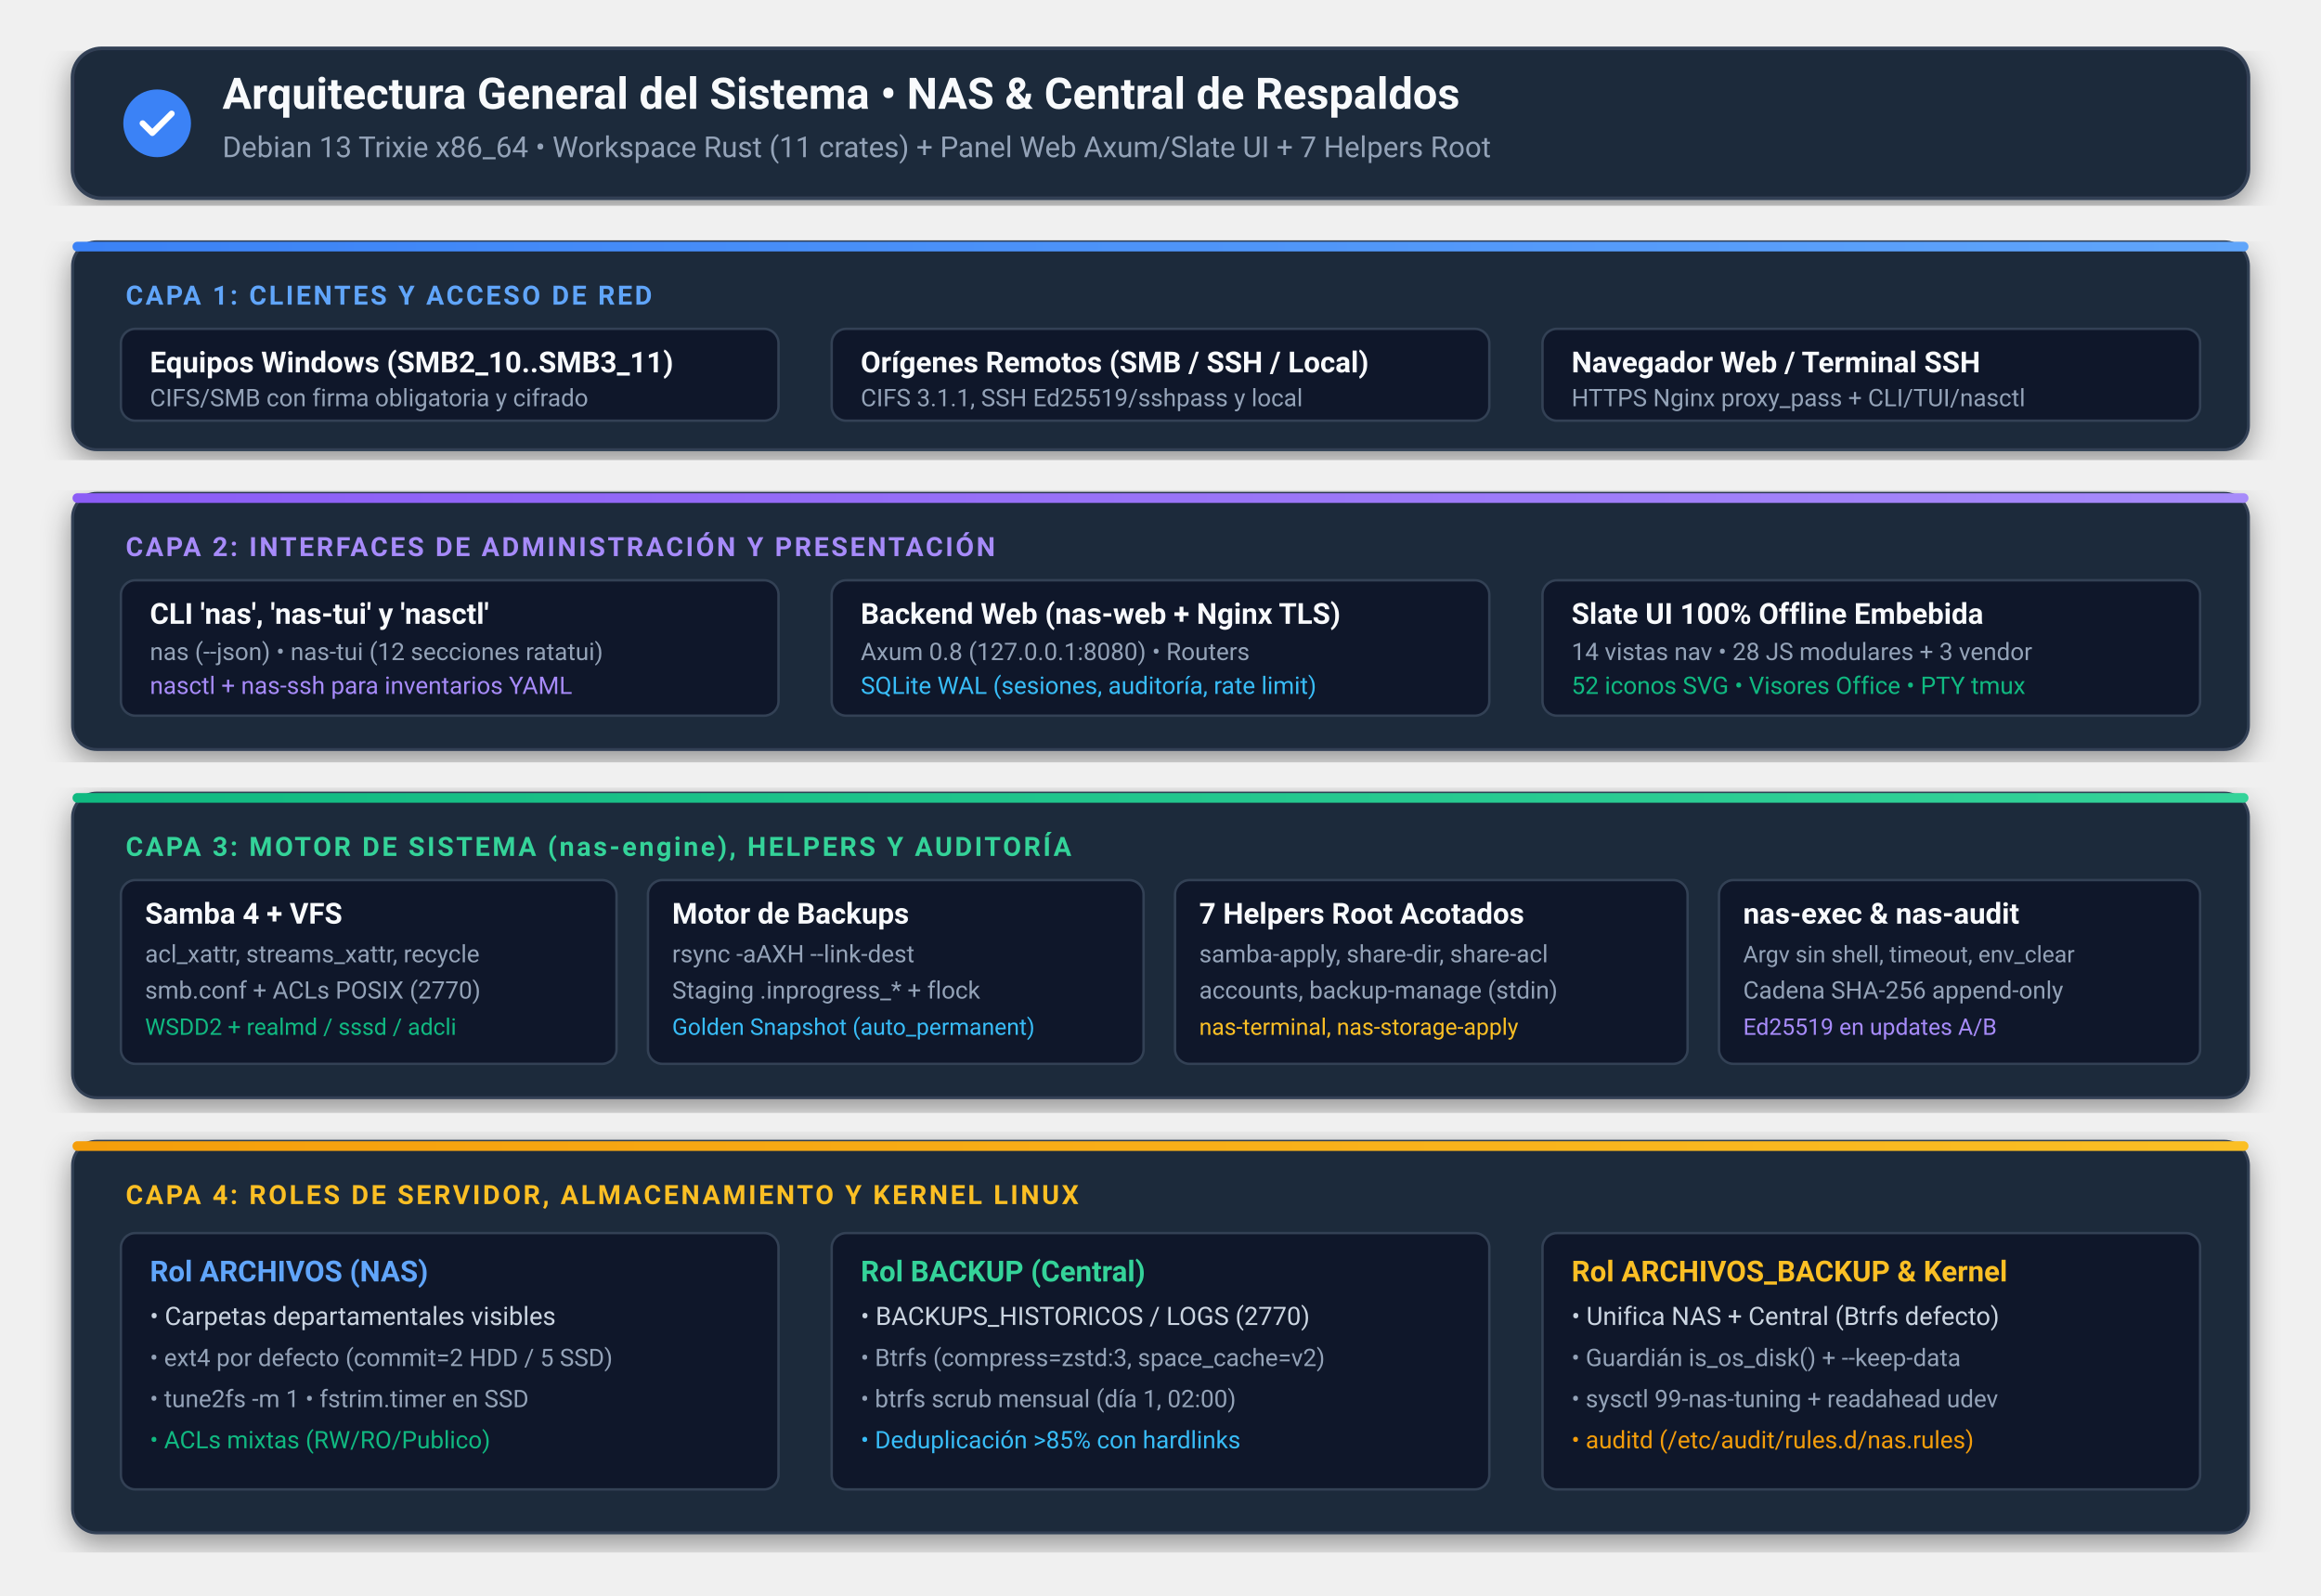
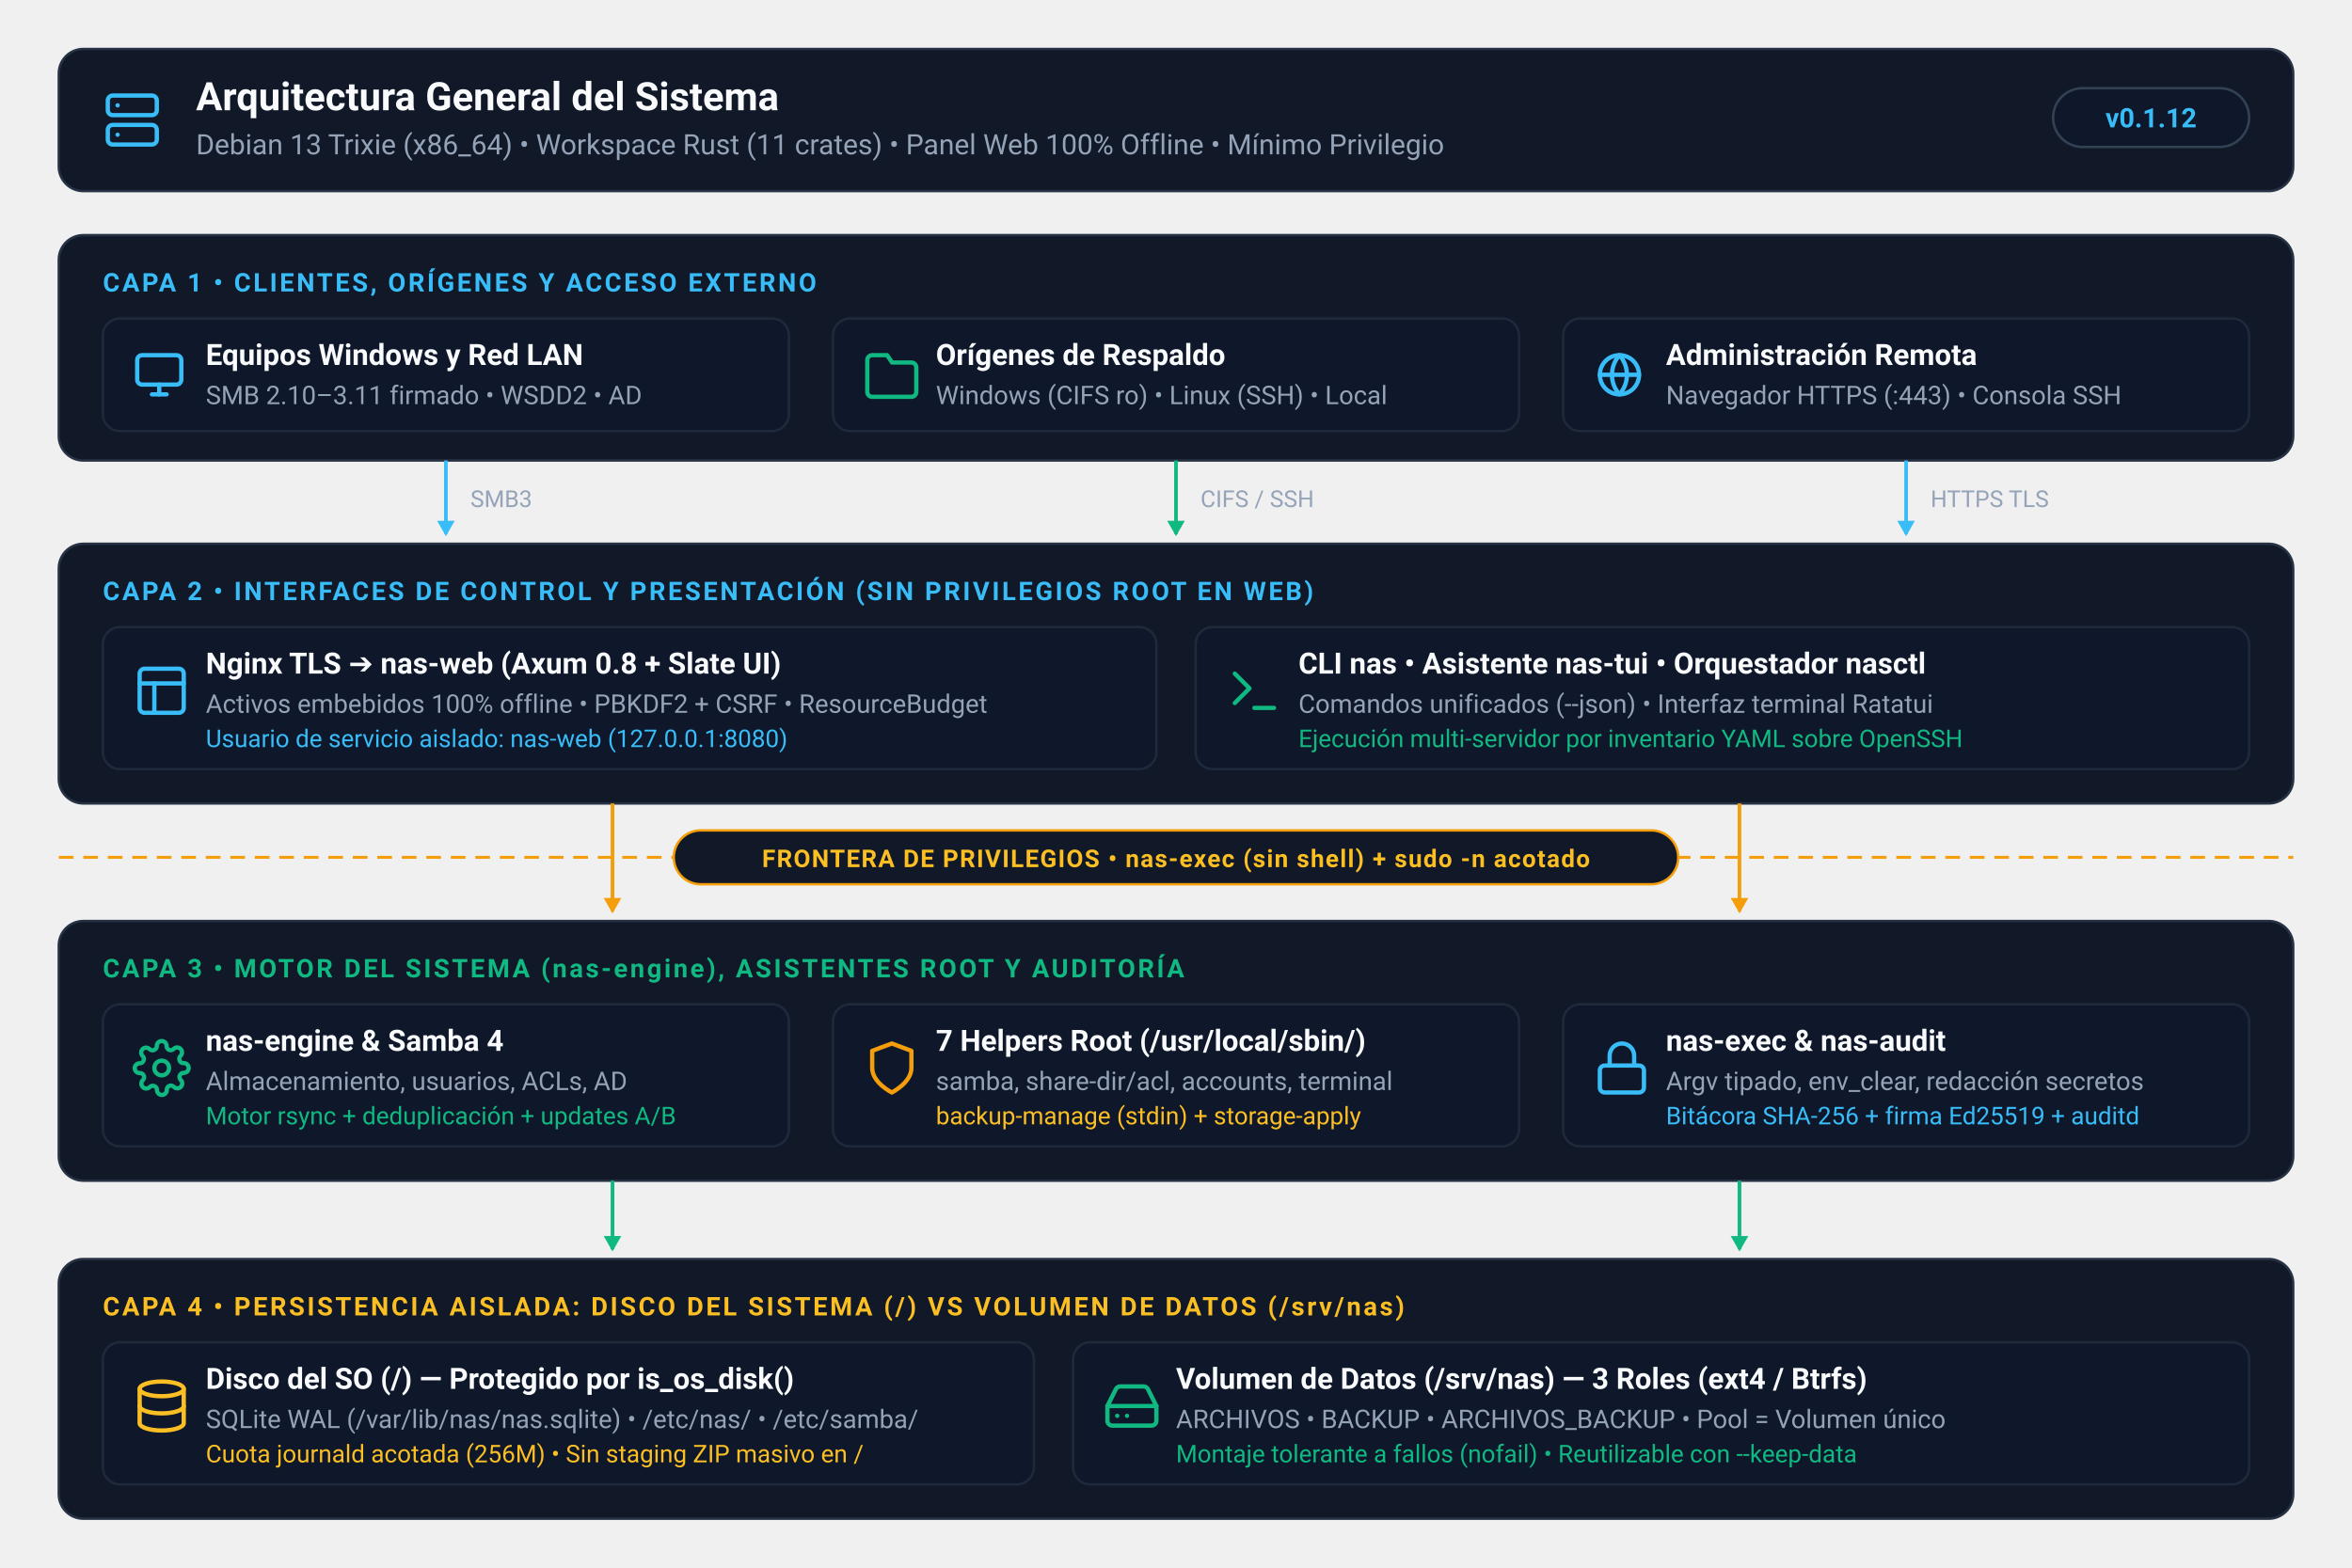
- <svg xmlns="http://www.w3.org/2000/svg" viewBox="0 0 960 660" width="100%" height="100%" style="background:#0f172a; font-family:system-ui, -apple-system, 'Segoe UI', Roboto, Helvetica, Arial, sans-serif;">
+ <svg xmlns="http://www.w3.org/2000/svg" viewBox="0 0 960 640" width="100%" height="100%" style="background:#0b1120; font-family:system-ui, -apple-system, 'Segoe UI', Roboto, Helvetica, Arial, sans-serif;">
  <defs>
-     <linearGradient id="accent-blue" x1="0%" y1="0%" x2="100%" y2="0%">
-       <stop offset="0%" stop-color="#3b82f6" />
-       <stop offset="100%" stop-color="#60a5fa" />
-     </linearGradient>
-     <linearGradient id="accent-purple" x1="0%" y1="0%" x2="100%" y2="0%">
-       <stop offset="0%" stop-color="#8b5cf6" />
-       <stop offset="100%" stop-color="#a78bfa" />
-     </linearGradient>
-     <linearGradient id="accent-green" x1="0%" y1="0%" x2="100%" y2="0%">
-       <stop offset="0%" stop-color="#10b981" />
-       <stop offset="100%" stop-color="#34d399" />
-     </linearGradient>
-     <linearGradient id="accent-amber" x1="0%" y1="0%" x2="100%" y2="0%">
-       <stop offset="0%" stop-color="#f59e0b" />
-       <stop offset="100%" stop-color="#fbbf24" />
-     </linearGradient>
-     <filter id="shadow" x="-5%" y="-5%" width="110%" height="110%">
-       <feDropShadow dx="0" dy="4" stdDeviation="6" flood-color="#000000" flood-opacity="0.4" />
-     </filter>
+     <marker id="arrow-blue" viewBox="0 0 10 10" refX="7" refY="5" markerWidth="6" markerHeight="6" orient="auto">
+       <path d="M 1 1 L 8 5 L 1 9 z" fill="#38bdf8" />
+     </marker>
+     <marker id="arrow-amber" viewBox="0 0 10 10" refX="7" refY="5" markerWidth="6" markerHeight="6" orient="auto">
+       <path d="M 1 1 L 8 5 L 1 9 z" fill="#f59e0b" />
+     </marker>
+     <marker id="arrow-green" viewBox="0 0 10 10" refX="7" refY="5" markerWidth="6" markerHeight="6" orient="auto">
+       <path d="M 1 1 L 8 5 L 1 9 z" fill="#10b981" />
+     </marker>
  </defs>
-   <rect x="30" y="20" width="900" height="62" rx="12" fill="#1e293b" stroke="#334155" stroke-width="1.5" filter="url(#shadow)" />
-   <circle cx="65" cy="51" r="14" fill="#3b82f6" />
-   <path d="M59 51 L63 55 L71 47" fill="none" stroke="#ffffff" stroke-width="2.5" stroke-linecap="round" stroke-linejoin="round" />
-   <text x="92" y="45" fill="#f8fafc" font-size="18" font-weight="700">Arquitectura General del Sistema • NAS &amp; Central de Respaldos</text>
-   <text x="92" y="65" fill="#94a3b8" font-size="12">Debian 13 Trixie x86_64 • Workspace Rust (11 crates) + Panel Web Axum/Slate UI + 7 Helpers Root</text>
-   <g transform="translate(30, 100)">
-     <rect width="900" height="86" rx="10" fill="#1e293b" stroke="#334155" stroke-width="1.2" filter="url(#shadow)" />
-     <rect x="0" y="0" width="900" height="4" rx="2" fill="url(#accent-blue)" />
-     <text x="22" y="26" fill="#60a5fa" font-size="11" font-weight="700" letter-spacing="1">CAPA 1: CLIENTES Y ACCESO DE RED</text>
-     <rect x="20" y="36" width="272" height="38" rx="6" fill="#0f172a" stroke="#334155" stroke-width="1" />
-     <text x="32" y="54" fill="#f8fafc" font-size="12" font-weight="600">Equipos Windows (SMB2_10..SMB3_11)</text>
-     <text x="32" y="68" fill="#94a3b8" font-size="10">CIFS/SMB con firma obligatoria y cifrado</text>
-     <rect x="314" y="36" width="272" height="38" rx="6" fill="#0f172a" stroke="#334155" stroke-width="1" />
-     <text x="326" y="54" fill="#f8fafc" font-size="12" font-weight="600">Orígenes Remotos (SMB / SSH / Local)</text>
-     <text x="326" y="68" fill="#94a3b8" font-size="10">CIFS 3.1.1, SSH Ed25519/sshpass y local</text>
-     <rect x="608" y="36" width="272" height="38" rx="6" fill="#0f172a" stroke="#334155" stroke-width="1" />
-     <text x="620" y="54" fill="#f8fafc" font-size="12" font-weight="600">Navegador Web / Terminal SSH</text>
-     <text x="620" y="68" fill="#94a3b8" font-size="10">HTTPS Nginx proxy_pass + CLI/TUI/nasctl</text>
+   <rect x="24" y="20" width="912" height="58" rx="10" fill="#111827" stroke="#263244" stroke-width="1" />
+   <g transform="translate(42, 37)" fill="none" stroke="#38bdf8" stroke-width="1.75" stroke-linecap="round" stroke-linejoin="round">
+     <rect x="2" y="2" width="20" height="8" rx="2" />
+     <rect x="2" y="14" width="20" height="8" rx="2" />
+     <line x1="6" y1="6" x2="6.01" y2="6" />
+     <line x1="6" y1="18" x2="6.01" y2="18" />
  </g>
-   <g transform="translate(30, 204)">
-     <rect width="900" height="106" rx="10" fill="#1e293b" stroke="#334155" stroke-width="1.2" filter="url(#shadow)" />
-     <rect x="0" y="0" width="900" height="4" rx="2" fill="url(#accent-purple)" />
-     <text x="22" y="26" fill="#a78bfa" font-size="11" font-weight="700" letter-spacing="1">CAPA 2: INTERFACES DE ADMINISTRACIÓN Y PRESENTACIÓN</text>
-     <rect x="20" y="36" width="272" height="56" rx="6" fill="#0f172a" stroke="#334155" stroke-width="1" />
-     <text x="32" y="54" fill="#f8fafc" font-size="12" font-weight="600">CLI 'nas', 'nas-tui' y 'nasctl'</text>
-     <text x="32" y="69" fill="#94a3b8" font-size="10">nas (--json) • nas-tui (12 secciones ratatui)</text>
-     <text x="32" y="83" fill="#a78bfa" font-size="10">nasctl + nas-ssh para inventarios YAML</text>
-     <rect x="314" y="36" width="272" height="56" rx="6" fill="#0f172a" stroke="#334155" stroke-width="1" />
-     <text x="326" y="54" fill="#f8fafc" font-size="12" font-weight="600">Backend Web (nas-web + Nginx TLS)</text>
-     <text x="326" y="69" fill="#94a3b8" font-size="10">Axum 0.8 (127.0.0.1:8080) • Routers</text>
-     <text x="326" y="83" fill="#38bdf8" font-size="10">SQLite WAL (sesiones, auditoría, rate limit)</text>
-     <rect x="608" y="36" width="272" height="56" rx="6" fill="#0f172a" stroke="#334155" stroke-width="1" />
-     <text x="620" y="54" fill="#f8fafc" font-size="12" font-weight="600">Slate UI 100% Offline Embebida</text>
-     <text x="620" y="69" fill="#94a3b8" font-size="10">14 vistas nav • 28 JS modulares + 3 vendor</text>
-     <text x="620" y="83" fill="#10b981" font-size="10">52 iconos SVG • Visores Office • PTY tmux</text>
+   <text x="80" y="45" fill="#f8fafc" font-size="16" font-weight="700">Arquitectura General del Sistema</text>
+   <text x="80" y="63" fill="#94a3b8" font-size="11.5">Debian 13 Trixie (x86_64) • Workspace Rust (11 crates) • Panel Web 100% Offline • Mínimo Privilegio</text>
+   <rect x="838" y="36" width="80" height="24" rx="12" fill="#0f172a" stroke="#334155" stroke-width="1" />
+   <text x="878" y="52" text-anchor="middle" fill="#38bdf8" font-size="11" font-weight="600">v0.1.12</text>
+   <g transform="translate(24, 96)">
+     <rect width="912" height="92" rx="10" fill="#111827" stroke="#263244" stroke-width="1" />
+     <text x="18" y="23" fill="#38bdf8" font-size="10.5" font-weight="700" letter-spacing="1">CAPA 1 • CLIENTES, ORÍGENES Y ACCESO EXTERNO</text>
+     <rect x="18" y="34" width="280" height="46" rx="7" fill="#0f172a" stroke="#1e293b" stroke-width="1" />
+     <g transform="translate(30, 46)" fill="none" stroke="#38bdf8" stroke-width="1.75" stroke-linecap="round" stroke-linejoin="round">
+       <rect x="2" y="3" width="18" height="12" rx="2" />
+       <line x1="8" y1="19" x2="14" y2="19" />
+       <line x1="11" y1="15" x2="11" y2="19" />
+     </g>
+     <text x="60" y="53" fill="#f8fafc" font-size="12" font-weight="600">Equipos Windows y Red LAN</text>
+     <text x="60" y="69" fill="#94a3b8" font-size="10.5">SMB 2.10–3.11 firmado • WSDD2 • AD</text>
+     <rect x="316" y="34" width="280" height="46" rx="7" fill="#0f172a" stroke="#1e293b" stroke-width="1" />
+     <g transform="translate(328, 46)" fill="none" stroke="#10b981" stroke-width="1.75" stroke-linecap="round" stroke-linejoin="round">
+       <path d="M4 20h16a2 2 0 0 0 2-2V8a2 2 0 0 0-2-2h-7.9l-2-3H4a2 2 0 0 0-2 2v13a2 2 0 0 0 2 2z" />
+     </g>
+     <text x="358" y="53" fill="#f8fafc" font-size="12" font-weight="600">Orígenes de Respaldo</text>
+     <text x="358" y="69" fill="#94a3b8" font-size="10.5">Windows (CIFS ro) • Linux (SSH) • Local</text>
+     <rect x="614" y="34" width="280" height="46" rx="7" fill="#0f172a" stroke="#1e293b" stroke-width="1" />
+     <g transform="translate(626, 46)" fill="none" stroke="#38bdf8" stroke-width="1.75" stroke-linecap="round" stroke-linejoin="round">
+       <circle cx="11" cy="11" r="8" />
+       <path d="M3 11h16M11 3a12 12 0 0 1 0 16M11 3a12 12 0 0 0 0 16" />
+     </g>
+     <text x="656" y="53" fill="#f8fafc" font-size="12" font-weight="600">Administración Remota</text>
+     <text x="656" y="69" fill="#94a3b8" font-size="10.5">Navegador HTTPS (:443) • Consola SSH</text>
  </g>
-   <g transform="translate(30, 328)">
-     <rect width="900" height="126" rx="10" fill="#1e293b" stroke="#334155" stroke-width="1.2" filter="url(#shadow)" />
-     <rect x="0" y="0" width="900" height="4" rx="2" fill="url(#accent-green)" />
-     <text x="22" y="26" fill="#34d399" font-size="11" font-weight="700" letter-spacing="1">CAPA 3: MOTOR DE SISTEMA (nas-engine), HELPERS Y AUDITORÍA</text>
-     <rect x="20" y="36" width="205" height="76" rx="6" fill="#0f172a" stroke="#334155" stroke-width="1" />
-     <text x="30" y="54" fill="#f8fafc" font-size="12" font-weight="600">Samba 4 + VFS</text>
-     <text x="30" y="70" fill="#94a3b8" font-size="10">acl_xattr, streams_xattr, recycle</text>
-     <text x="30" y="85" fill="#94a3b8" font-size="10">smb.conf + ACLs POSIX (2770)</text>
-     <text x="30" y="100" fill="#10b981" font-size="9.5">WSDD2 + realmd / sssd / adcli</text>
-     <rect x="238" y="36" width="205" height="76" rx="6" fill="#0f172a" stroke="#334155" stroke-width="1" />
-     <text x="248" y="54" fill="#f8fafc" font-size="12" font-weight="600">Motor de Backups</text>
-     <text x="248" y="70" fill="#94a3b8" font-size="10">rsync -aAXH --link-dest</text>
-     <text x="248" y="85" fill="#94a3b8" font-size="10">Staging .inprogress_* + flock</text>
-     <text x="248" y="100" fill="#38bdf8" font-size="9.5">Golden Snapshot (auto_permanent)</text>
-     <rect x="456" y="36" width="212" height="76" rx="6" fill="#0f172a" stroke="#334155" stroke-width="1" />
-     <text x="466" y="54" fill="#f8fafc" font-size="12" font-weight="600">7 Helpers Root Acotados</text>
-     <text x="466" y="70" fill="#94a3b8" font-size="10">samba-apply, share-dir, share-acl</text>
-     <text x="466" y="85" fill="#94a3b8" font-size="10">accounts, backup-manage (stdin)</text>
-     <text x="466" y="100" fill="#fbbf24" font-size="9.5">nas-terminal, nas-storage-apply</text>
-     <rect x="681" y="36" width="199" height="76" rx="6" fill="#0f172a" stroke="#334155" stroke-width="1" />
-     <text x="691" y="54" fill="#f8fafc" font-size="12" font-weight="600">nas-exec &amp; nas-audit</text>
-     <text x="691" y="70" fill="#94a3b8" font-size="9.5">Argv sin shell, timeout, env_clear</text>
-     <text x="691" y="85" fill="#94a3b8" font-size="10">Cadena SHA-256 append-only</text>
-     <text x="691" y="100" fill="#a78bfa" font-size="9.5">Ed25519 en updates A/B</text>
+   <line x1="182" y1="188" x2="182" y2="218" stroke="#38bdf8" stroke-width="1.5" marker-end="url(#arrow-blue)" />
+   <text x="192" y="207" fill="#94a3b8" font-size="9.5">SMB3</text>
+   <line x1="480" y1="188" x2="480" y2="218" stroke="#10b981" stroke-width="1.5" marker-end="url(#arrow-green)" />
+   <text x="490" y="207" fill="#94a3b8" font-size="9.5">CIFS / SSH</text>
+   <line x1="778" y1="188" x2="778" y2="218" stroke="#38bdf8" stroke-width="1.5" marker-end="url(#arrow-blue)" />
+   <text x="788" y="207" fill="#94a3b8" font-size="9.5">HTTPS TLS</text>
+   <g transform="translate(24, 222)">
+     <rect width="912" height="106" rx="10" fill="#111827" stroke="#263244" stroke-width="1" />
+     <text x="18" y="23" fill="#38bdf8" font-size="10.5" font-weight="700" letter-spacing="1">CAPA 2 • INTERFACES DE CONTROL Y PRESENTACIÓN (SIN PRIVILEGIOS ROOT EN WEB)</text>
+     <rect x="18" y="34" width="430" height="58" rx="7" fill="#0f172a" stroke="#1e293b" stroke-width="1" />
+     <g transform="translate(30, 48)" fill="none" stroke="#38bdf8" stroke-width="1.75" stroke-linecap="round" stroke-linejoin="round">
+       <rect x="3" y="3" width="18" height="18" rx="2" />
+       <line x1="3" y1="9" x2="21" y2="9" />
+       <line x1="9" y1="21" x2="9" y2="9" />
+     </g>
+     <text x="60" y="53" fill="#f8fafc" font-size="12" font-weight="600">Nginx TLS ➔ nas-web (Axum 0.8 + Slate UI)</text>
+     <text x="60" y="69" fill="#94a3b8" font-size="10.5">Activos embebidos 100% offline • PBKDF2 + CSRF • ResourceBudget</text>
+     <text x="60" y="83" fill="#38bdf8" font-size="10">Usuario de servicio aislado: nas-web (127.0.0.1:8080)</text>
+     <rect x="464" y="34" width="430" height="58" rx="7" fill="#0f172a" stroke="#1e293b" stroke-width="1" />
+     <g transform="translate(476, 48)" fill="none" stroke="#10b981" stroke-width="1.75" stroke-linecap="round" stroke-linejoin="round">
+       <polyline points="4 17 10 11 4 5" />
+       <line x1="12" y1="19" x2="20" y2="19" />
+     </g>
+     <text x="506" y="53" fill="#f8fafc" font-size="12" font-weight="600">CLI nas • Asistente nas-tui • Orquestador nasctl</text>
+     <text x="506" y="69" fill="#94a3b8" font-size="10.5">Comandos unificados (--json) • Interfaz terminal Ratatui</text>
+     <text x="506" y="83" fill="#10b981" font-size="10">Ejecución multi-servidor por inventario YAML sobre OpenSSH</text>
  </g>
-   <g transform="translate(30, 472)">
-     <rect width="900" height="162" rx="10" fill="#1e293b" stroke="#334155" stroke-width="1.2" filter="url(#shadow)" />
-     <rect x="0" y="0" width="900" height="4" rx="2" fill="url(#accent-amber)" />
-     <text x="22" y="26" fill="#fbbf24" font-size="11" font-weight="700" letter-spacing="1">CAPA 4: ROLES DE SERVIDOR, ALMACENAMIENTO Y KERNEL LINUX</text>
-     <rect x="20" y="38" width="272" height="106" rx="6" fill="#0f172a" stroke="#334155" stroke-width="1" />
-     <text x="32" y="58" fill="#60a5fa" font-size="12" font-weight="700">Rol ARCHIVOS (NAS)</text>
-     <text x="32" y="76" fill="#cbd5e1" font-size="10.5">• Carpetas departamentales visibles</text>
-     <text x="32" y="93" fill="#94a3b8" font-size="10">• ext4 por defecto (commit=2 HDD / 5 SSD)</text>
-     <text x="32" y="110" fill="#94a3b8" font-size="10">• tune2fs -m 1 • fstrim.timer en SSD</text>
-     <text x="32" y="127" fill="#10b981" font-size="10">• ACLs mixtas (RW/RO/Publico)</text>
-     <rect x="314" y="38" width="272" height="106" rx="6" fill="#0f172a" stroke="#334155" stroke-width="1" />
-     <text x="326" y="58" fill="#34d399" font-size="12" font-weight="700">Rol BACKUP (Central)</text>
-     <text x="326" y="76" fill="#cbd5e1" font-size="10.5">• BACKUPS_HISTORICOS / LOGS (2770)</text>
-     <text x="326" y="93" fill="#94a3b8" font-size="10">• Btrfs (compress=zstd:3, space_cache=v2)</text>
-     <text x="326" y="110" fill="#94a3b8" font-size="10">• btrfs scrub mensual (día 1, 02:00)</text>
-     <text x="326" y="127" fill="#38bdf8" font-size="10">• Deduplicación &gt;85% con hardlinks</text>
-     <rect x="608" y="38" width="272" height="106" rx="6" fill="#0f172a" stroke="#334155" stroke-width="1" />
-     <text x="620" y="58" fill="#fbbf24" font-size="12" font-weight="700">Rol ARCHIVOS_BACKUP &amp; Kernel</text>
-     <text x="620" y="76" fill="#cbd5e1" font-size="10.5">• Unifica NAS + Central (Btrfs defecto)</text>
-     <text x="620" y="93" fill="#94a3b8" font-size="10">• Guardián is_os_disk() + --keep-data</text>
-     <text x="620" y="110" fill="#94a3b8" font-size="10">• sysctl 99-nas-tuning + readahead udev</text>
-     <text x="620" y="127" fill="#f59e0b" font-size="10">• auditd (/etc/audit/rules.d/nas.rules)</text>
+   <line x1="24" y1="350" x2="936" y2="350" stroke="#f59e0b" stroke-width="1.2" stroke-dasharray="6,4" />
+   <rect x="275" y="339" width="410" height="22" rx="11" fill="#111827" stroke="#f59e0b" stroke-width="1" />
+   <text x="480" y="354" text-anchor="middle" fill="#fbbf24" font-size="10" font-weight="700" letter-spacing="0.5">FRONTERA DE PRIVILEGIOS • nas-exec (sin shell) + sudo -n acotado</text>
+   <line x1="250" y1="328" x2="250" y2="372" stroke="#f59e0b" stroke-width="1.5" marker-end="url(#arrow-amber)" />
+   <line x1="710" y1="328" x2="710" y2="372" stroke="#f59e0b" stroke-width="1.5" marker-end="url(#arrow-amber)" />
+   <g transform="translate(24, 376)">
+     <rect width="912" height="106" rx="10" fill="#111827" stroke="#263244" stroke-width="1" />
+     <text x="18" y="23" fill="#10b981" font-size="10.5" font-weight="700" letter-spacing="1">CAPA 3 • MOTOR DEL SISTEMA (nas-engine), ASISTENTES ROOT Y AUDITORÍA</text>
+     <rect x="18" y="34" width="280" height="58" rx="7" fill="#0f172a" stroke="#1e293b" stroke-width="1" />
+     <g transform="translate(30, 48)" fill="none" stroke="#10b981" stroke-width="1.75" stroke-linecap="round" stroke-linejoin="round">
+       <circle cx="12" cy="12" r="3" />
+       <path d="M19.4 15a1.65 1.65 0 0 0 .33 1.82l.06.06a2 2 0 1 1-2.83 2.83l-.06-.06a1.65 1.65 0 0 0-1.82-.33 1.65 1.65 0 0 0-1 1.51V21a2 2 0 0 1-4 0v-.09A1.65 1.65 0 0 0 9 19.4a1.65 1.65 0 0 0-1.82.33l-.06.06a2 2 0 1 1-2.83-2.83l.06-.06a1.65 1.65 0 0 0 .33-1.82 1.65 1.65 0 0 0-1.51-1H3a2 2 0 0 1 0-4h.09A1.65 1.65 0 0 0 4.6 9a1.65 1.65 0 0 0-.33-1.82l-.06-.06a2 2 0 1 1 2.83-2.83l.06.06A1.65 1.65 0 0 0 9 4.6a1.65 1.65 0 0 0 1-1.51V3a2 2 0 0 1 4 0v.09a1.65 1.65 0 0 0 1 1.51 1.65 1.65 0 0 0 1.82-.33l.06-.06a2 2 0 1 1 2.83 2.83l-.06.06a1.65 1.65 0 0 0-.33 1.82V9c.26.6.78 1 1.51 1H21a2 2 0 0 1 0 4h-.09a1.65 1.65 0 0 0-1.51 1z" />
+     </g>
+     <text x="60" y="53" fill="#f8fafc" font-size="12" font-weight="600">nas-engine &amp; Samba 4</text>
+     <text x="60" y="69" fill="#94a3b8" font-size="10.5">Almacenamiento, usuarios, ACLs, AD</text>
+     <text x="60" y="83" fill="#10b981" font-size="10">Motor rsync + deduplicación + updates A/B</text>
+     <rect x="316" y="34" width="280" height="58" rx="7" fill="#0f172a" stroke="#1e293b" stroke-width="1" />
+     <g transform="translate(328, 48)" fill="none" stroke="#f59e0b" stroke-width="1.75" stroke-linecap="round" stroke-linejoin="round">
+       <path d="M12 22s8-4 8-10V5l-8-3-8 3v7c0 6 8 10 8 10z" />
+     </g>
+     <text x="358" y="53" fill="#f8fafc" font-size="12" font-weight="600">7 Helpers Root (/usr/local/sbin/)</text>
+     <text x="358" y="69" fill="#94a3b8" font-size="10.5">samba, share-dir/acl, accounts, terminal</text>
+     <text x="358" y="83" fill="#fbbf24" font-size="10">backup-manage (stdin) + storage-apply</text>
+     <rect x="614" y="34" width="280" height="58" rx="7" fill="#0f172a" stroke="#1e293b" stroke-width="1" />
+     <g transform="translate(626, 48)" fill="none" stroke="#38bdf8" stroke-width="1.75" stroke-linecap="round" stroke-linejoin="round">
+       <rect x="3" y="11" width="18" height="11" rx="2" />
+       <path d="M7 11V7a5 5 0 0 1 10 0v4" />
+     </g>
+     <text x="656" y="53" fill="#f8fafc" font-size="12" font-weight="600">nas-exec &amp; nas-audit</text>
+     <text x="656" y="69" fill="#94a3b8" font-size="10.5">Argv tipado, env_clear, redacción secretos</text>
+     <text x="656" y="83" fill="#38bdf8" font-size="10">Bitácora SHA-256 + firma Ed25519 + auditd</text>
+   </g>
+   <line x1="250" y1="482" x2="250" y2="510" stroke="#10b981" stroke-width="1.5" marker-end="url(#arrow-green)" />
+   <line x1="710" y1="482" x2="710" y2="510" stroke="#10b981" stroke-width="1.5" marker-end="url(#arrow-green)" />
+   <g transform="translate(24, 514)">
+     <rect width="912" height="106" rx="10" fill="#111827" stroke="#263244" stroke-width="1" />
+     <text x="18" y="23" fill="#fbbf24" font-size="10.5" font-weight="700" letter-spacing="1">CAPA 4 • PERSISTENCIA AISLADA: DISCO DEL SISTEMA (/) VS VOLUMEN DE DATOS (/srv/nas)</text>
+     <rect x="18" y="34" width="380" height="58" rx="7" fill="#0f172a" stroke="#1e293b" stroke-width="1" />
+     <g transform="translate(30, 48)" fill="none" stroke="#fbbf24" stroke-width="1.75" stroke-linecap="round" stroke-linejoin="round">
+       <ellipse cx="12" cy="5" rx="9" ry="3" />
+       <path d="M21 12c0 1.66-4 3-9 3s-9-1.34-9-3" />
+       <path d="M3 5v14c0 1.66 4 3 9 3s9-1.34 9-3V5" />
+     </g>
+     <text x="60" y="53" fill="#f8fafc" font-size="12" font-weight="600">Disco del SO (/) — Protegido por is_os_disk()</text>
+     <text x="60" y="69" fill="#94a3b8" font-size="10.5">SQLite WAL (/var/lib/nas/nas.sqlite) • /etc/nas/ • /etc/samba/</text>
+     <text x="60" y="83" fill="#fbbf24" font-size="10">Cuota journald acotada (256M) • Sin staging ZIP masivo en /</text>
+     <rect x="414" y="34" width="480" height="58" rx="7" fill="#0f172a" stroke="#1e293b" stroke-width="1" />
+     <g transform="translate(426, 48)" fill="none" stroke="#10b981" stroke-width="1.75" stroke-linecap="round" stroke-linejoin="round">
+       <line x1="22" y1="12" x2="2" y2="12" />
+       <path d="M5.45 5.11L2 12v6a2 2 0 0 0 2 2h16a2 2 0 0 0 2-2v-6l-3.45-6.89A2 2 0 0 0 16.76 4H7.24a2 2 0 0 0-1.79 1.11z" />
+       <line x1="6" y1="16" x2="6.01" y2="16" />
+       <line x1="10" y1="16" x2="10.01" y2="16" />
+     </g>
+     <text x="456" y="53" fill="#f8fafc" font-size="12" font-weight="600">Volumen de Datos (/srv/nas) — 3 Roles (ext4 / Btrfs)</text>
+     <text x="456" y="69" fill="#94a3b8" font-size="10.5">ARCHIVOS • BACKUP • ARCHIVOS_BACKUP • Pool = Volumen único</text>
+     <text x="456" y="83" fill="#10b981" font-size="10">Montaje tolerante a fallos (nofail) • Reutilizable con --keep-data</text>
  </g>
</svg>
